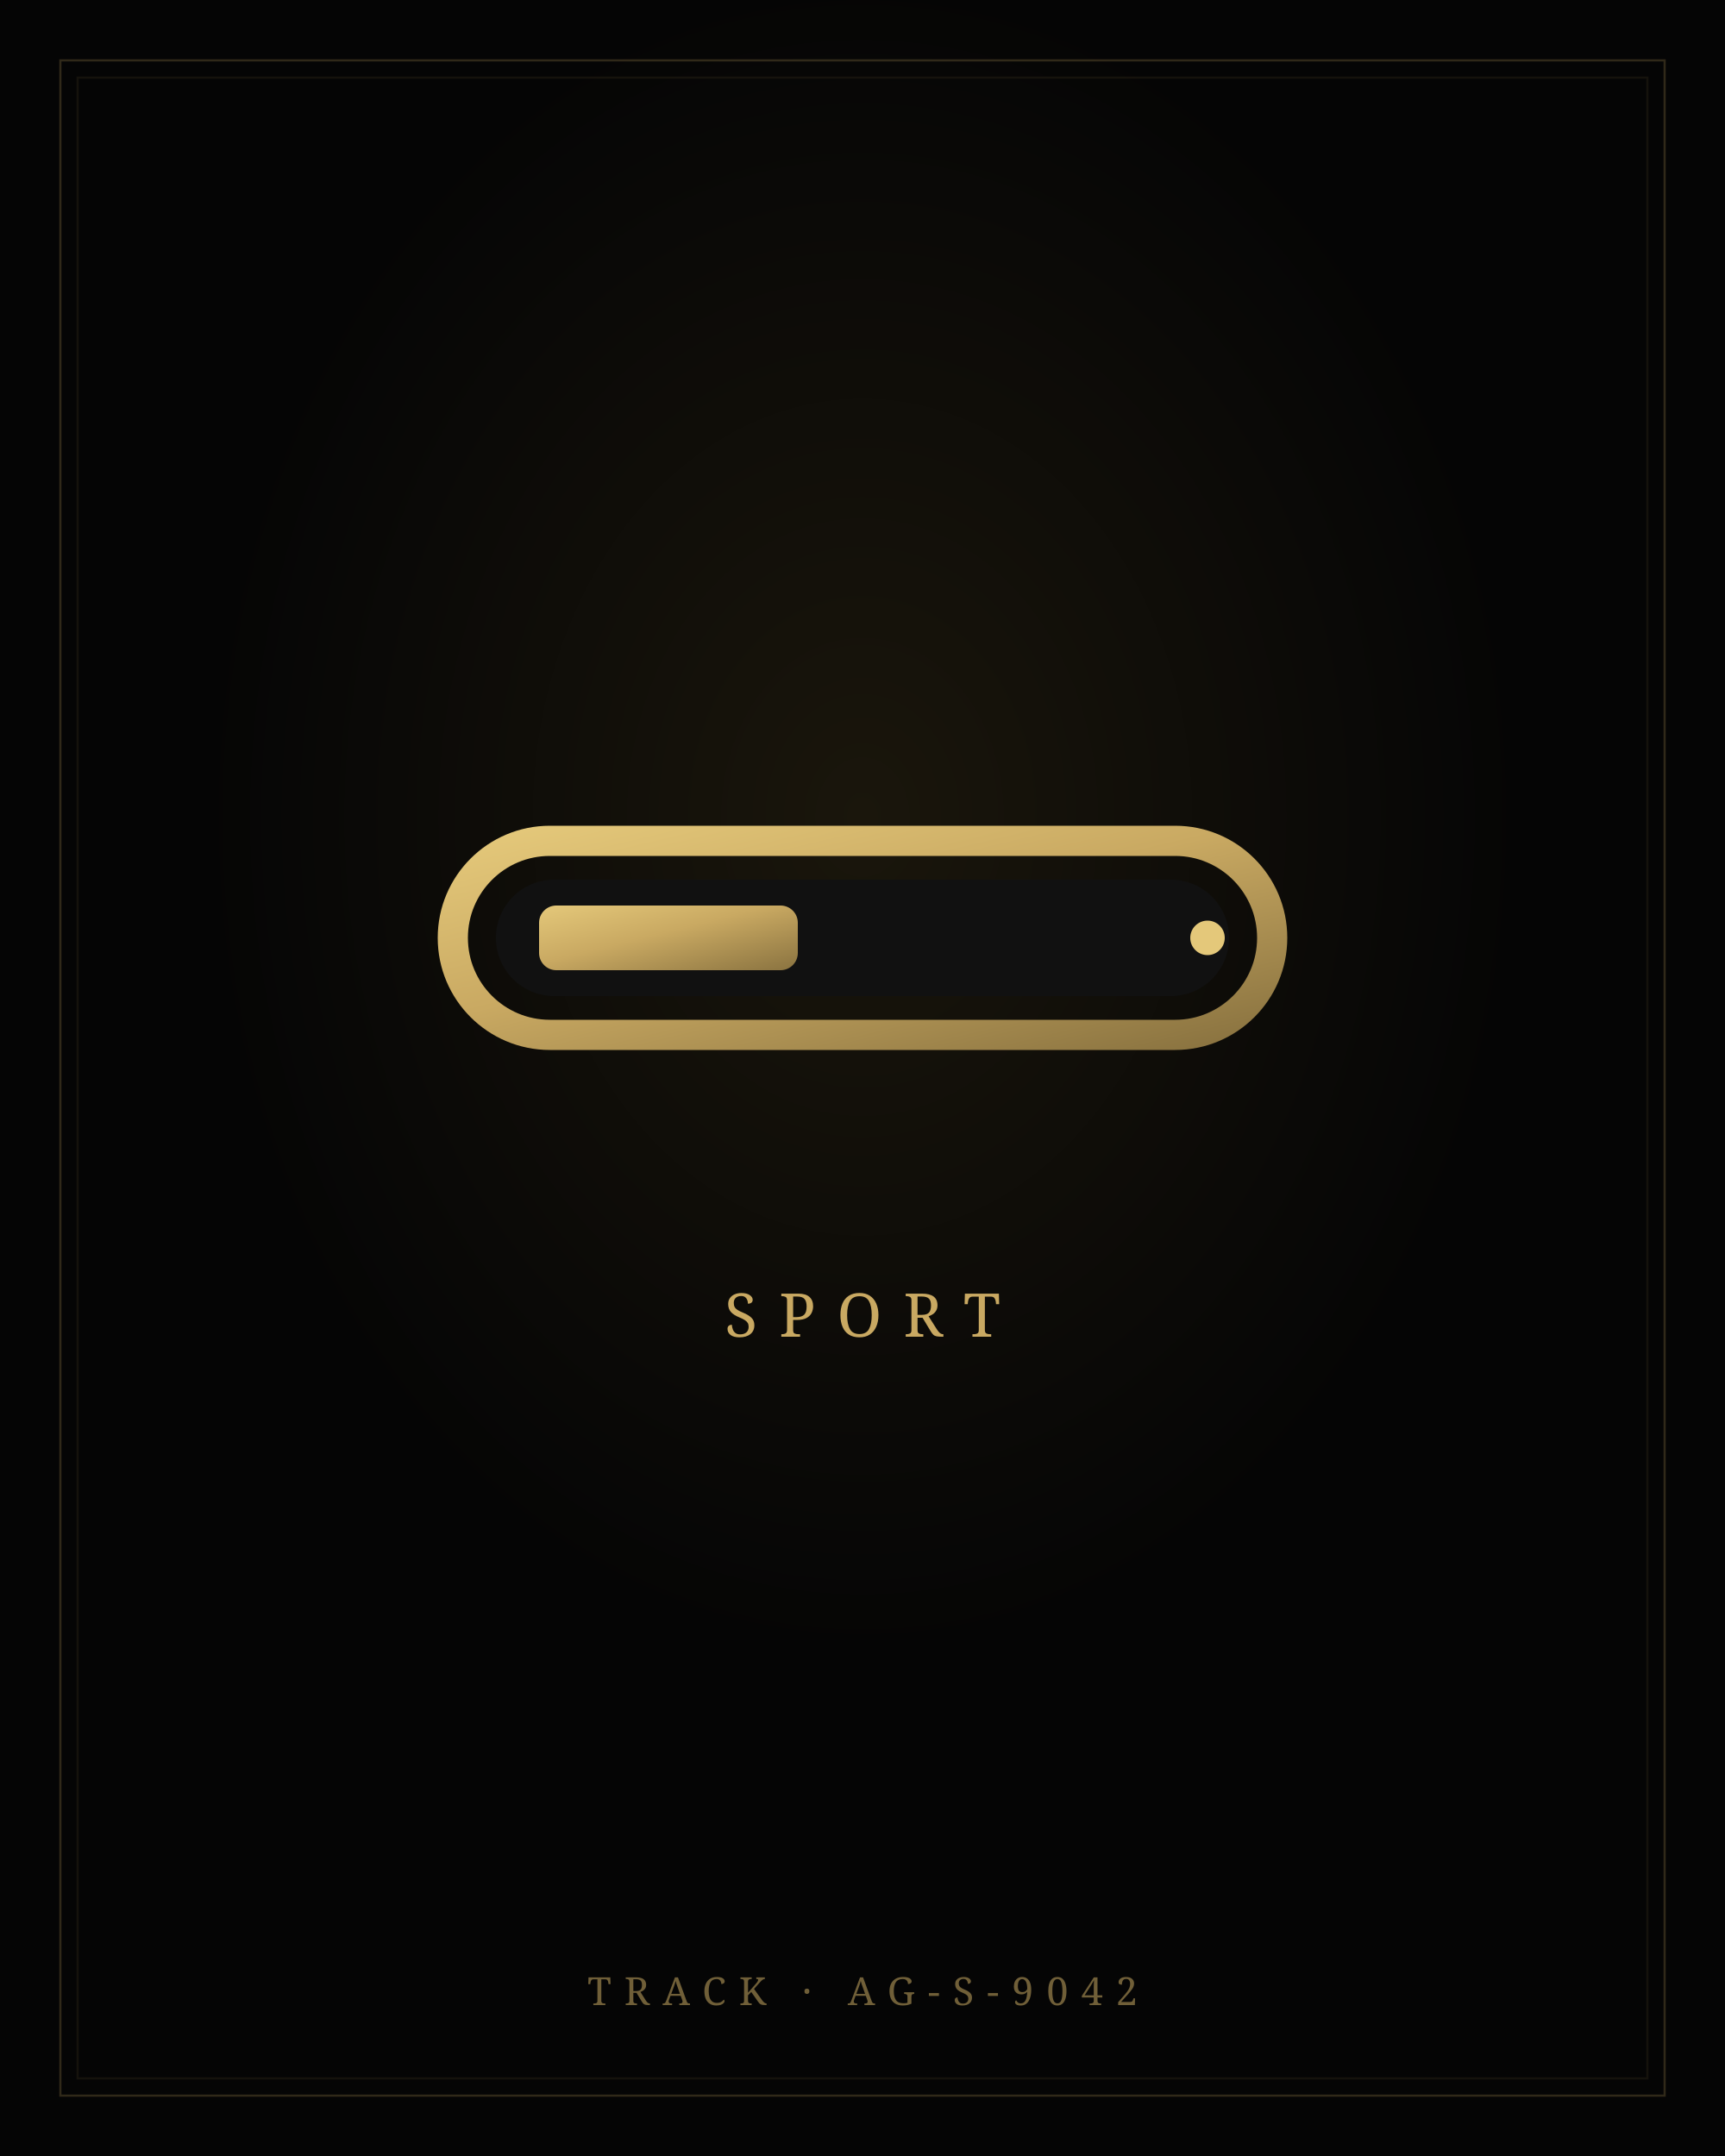
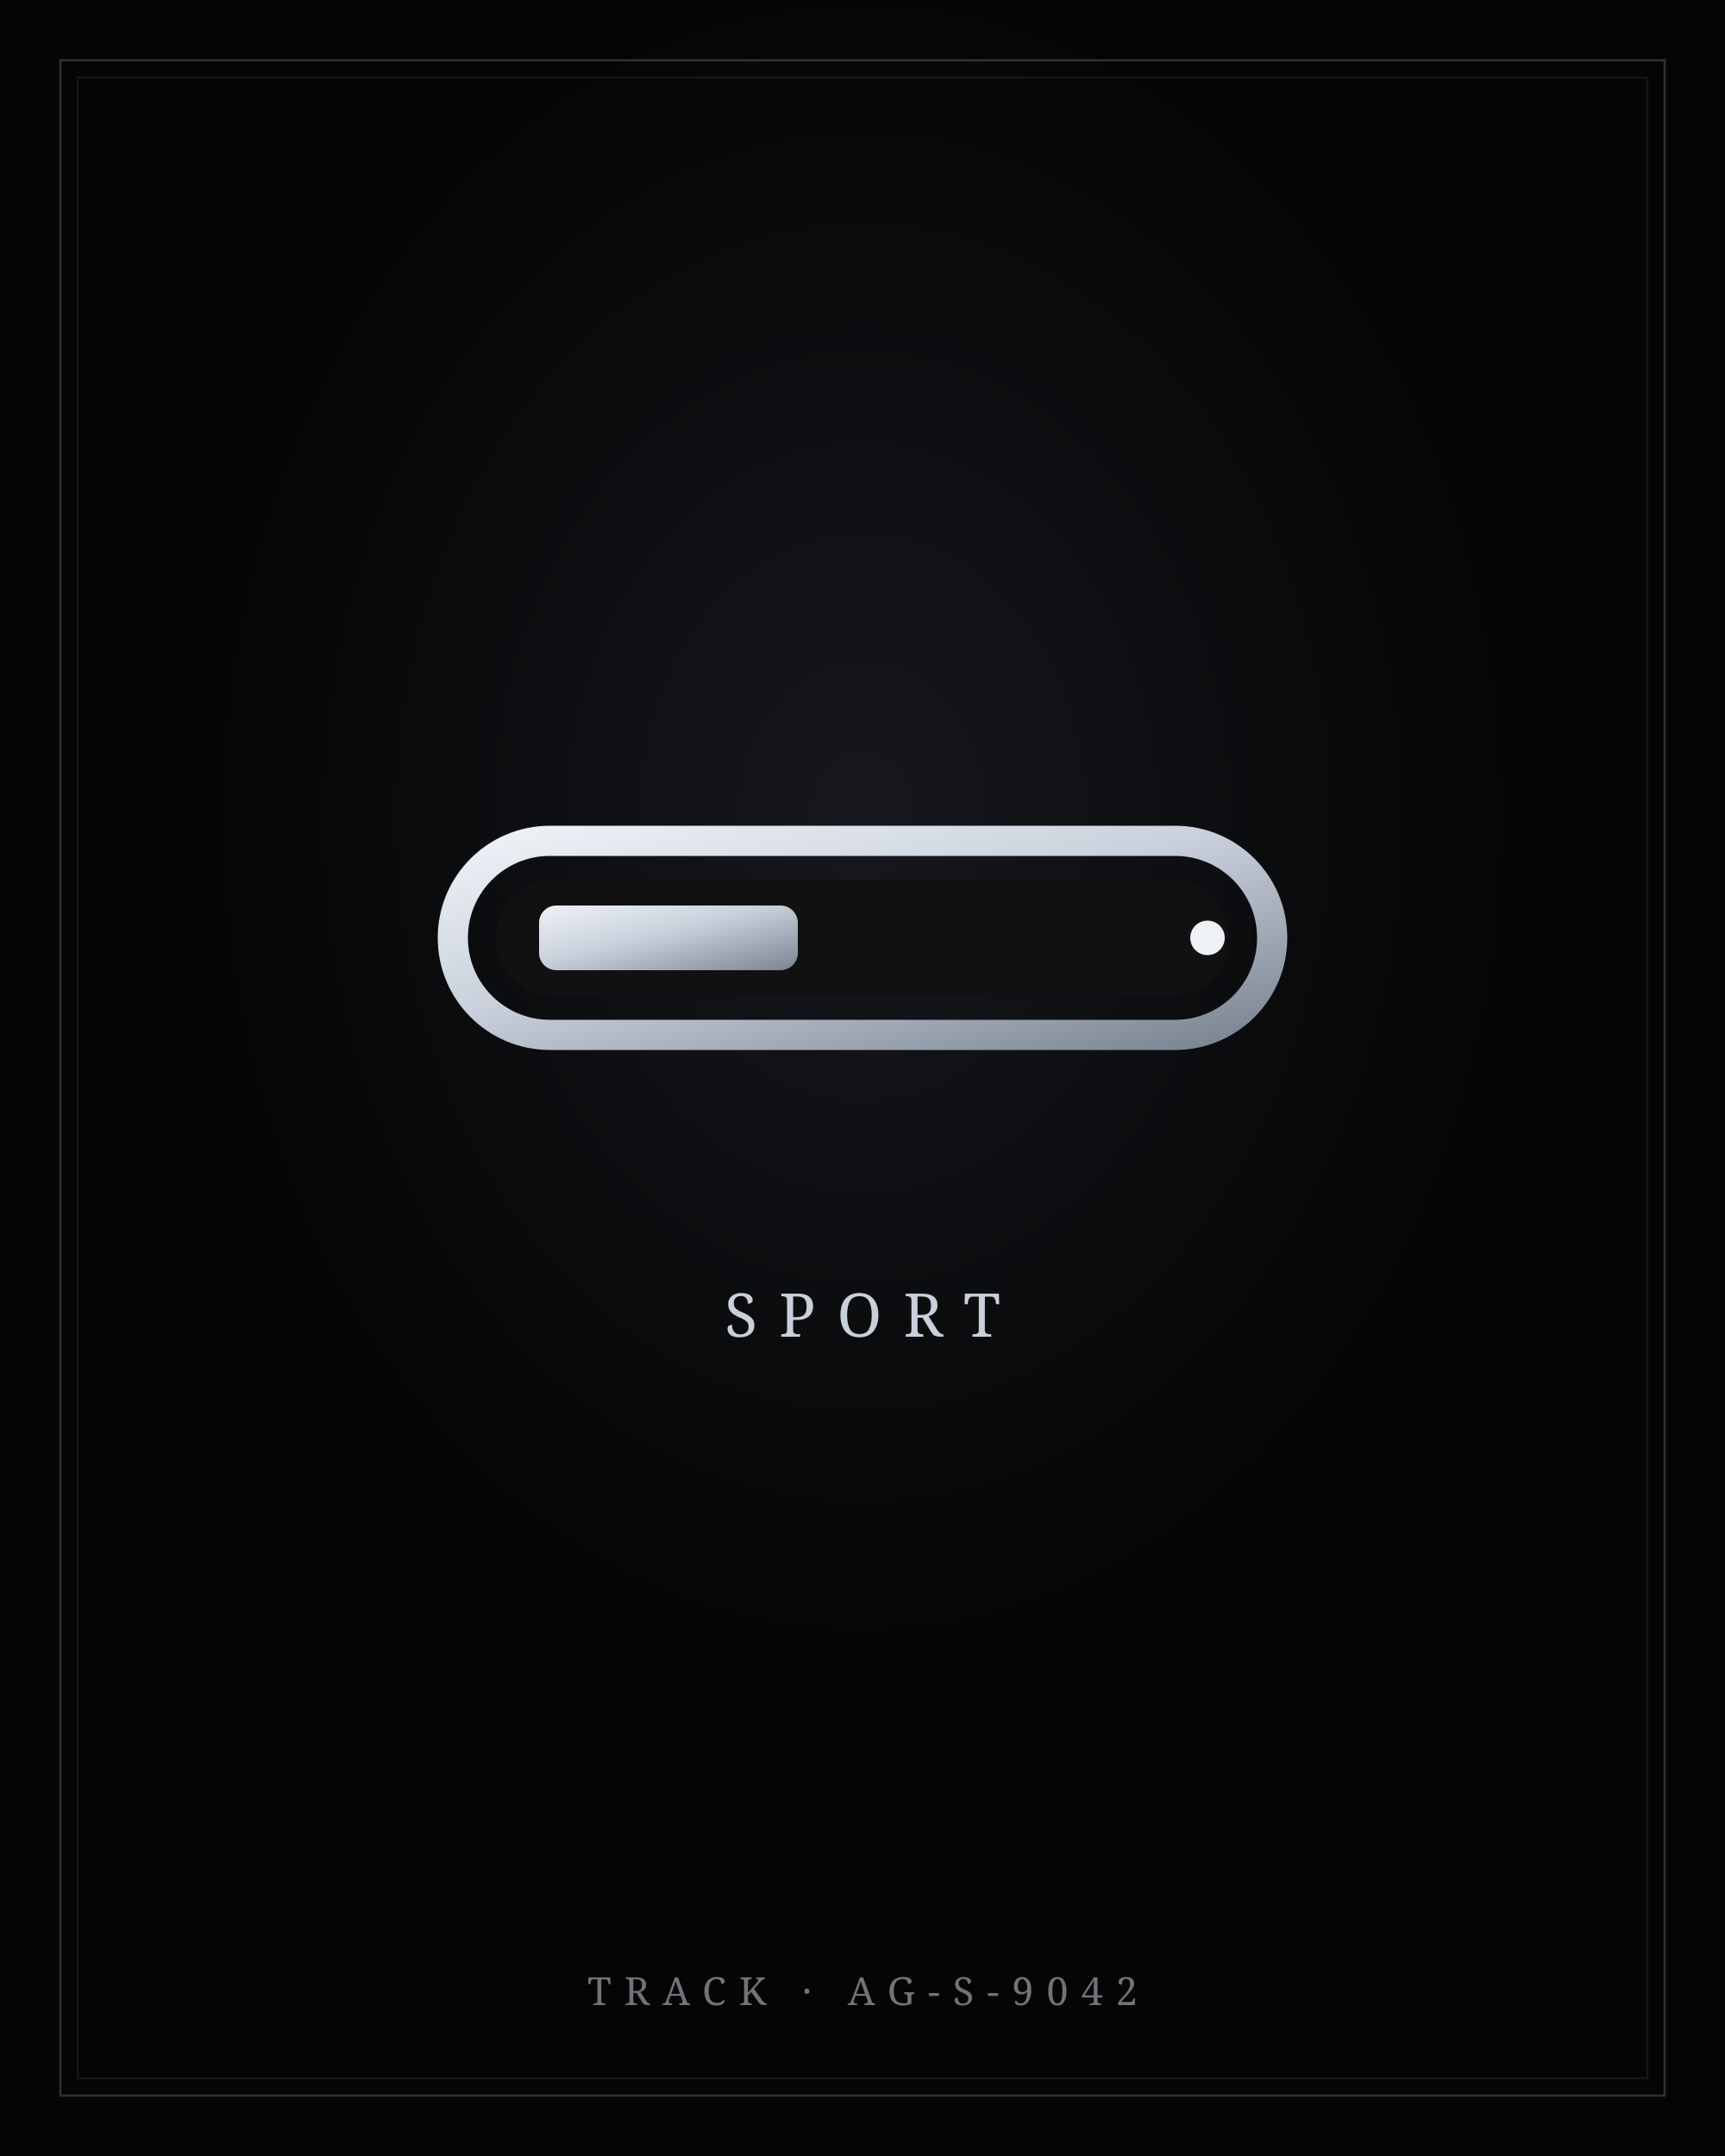
<svg xmlns="http://www.w3.org/2000/svg" viewBox="0 0 800 1000" role="img" aria-label="TRACK  ·  AG-S-9042">
  <rect width="800" height="1000" fill="#050505" />
  <defs>
    <radialGradient id="g" cx="50%" cy="38%" r="55%">
-       <stop offset="0%" stop-color="#1a160c" />
+       <stop offset="0%" stop-color="#16181e" />
      <stop offset="70%" stop-color="#050505" />
    </radialGradient>
-     <linearGradient id="gold" x1="0" y1="0" x2="1" y2="1">
-       <stop offset="0%" stop-color="#e4c87a" />
-       <stop offset="45%" stop-color="#c9a962" />
-       <stop offset="100%" stop-color="#8a7340" />
+     <linearGradient id="silver" x1="0" y1="0" x2="1" y2="1">
+       <stop offset="0%" stop-color="#eef2f7" />
+       <stop offset="45%" stop-color="#c9d0db" />
+       <stop offset="100%" stop-color="#7b8492" />
    </linearGradient>
    <filter id="soft">
      <feGaussianBlur stdDeviation="0.6" />
    </filter>
  </defs>
  <rect width="800" height="1000" fill="url(#g)" />
-   <rect x="28" y="28" width="744" height="944" fill="none" stroke="#c9a962" stroke-opacity="0.22" />
-   <rect x="36" y="36" width="728" height="928" fill="none" stroke="#c9a962" stroke-opacity="0.08" />
-   <rect x="210" y="390" width="380" height="90" rx="45" fill="none" stroke="url(#gold)" stroke-width="14" />
+   <rect x="28" y="28" width="744" height="944" fill="none" stroke="#c9d0db" stroke-opacity="0.22" />
+   <rect x="36" y="36" width="728" height="928" fill="none" stroke="#c9d0db" stroke-opacity="0.08" />
+   <rect x="210" y="390" width="380" height="90" rx="45" fill="none" stroke="url(#silver)" stroke-width="14" />
  <rect x="230" y="408" width="340" height="54" rx="27" fill="#111" />
-   <rect x="250" y="420" width="120" height="30" rx="8" fill="url(#gold)" />
-   <circle cx="560" cy="435" r="8" fill="#e4c87a" />
-   <text x="400" y="620" text-anchor="middle" fill="#c9a962" font-family="Georgia, serif" font-size="28" letter-spacing="10">SPORT</text>
-   <text x="400" y="930" text-anchor="middle" fill="#c9a962" fill-opacity="0.55" font-family="Georgia, serif" font-size="18" letter-spacing="6">TRACK  ·  AG-S-9042</text>
+   <rect x="250" y="420" width="120" height="30" rx="8" fill="url(#silver)" />
+   <circle cx="560" cy="435" r="8" fill="#eef2f7" />
+   <text x="400" y="620" text-anchor="middle" fill="#c9d0db" font-family="Georgia, serif" font-size="28" letter-spacing="10">SPORT</text>
+   <text x="400" y="930" text-anchor="middle" fill="#c9d0db" fill-opacity="0.55" font-family="Georgia, serif" font-size="18" letter-spacing="6">TRACK  ·  AG-S-9042</text>
</svg>
